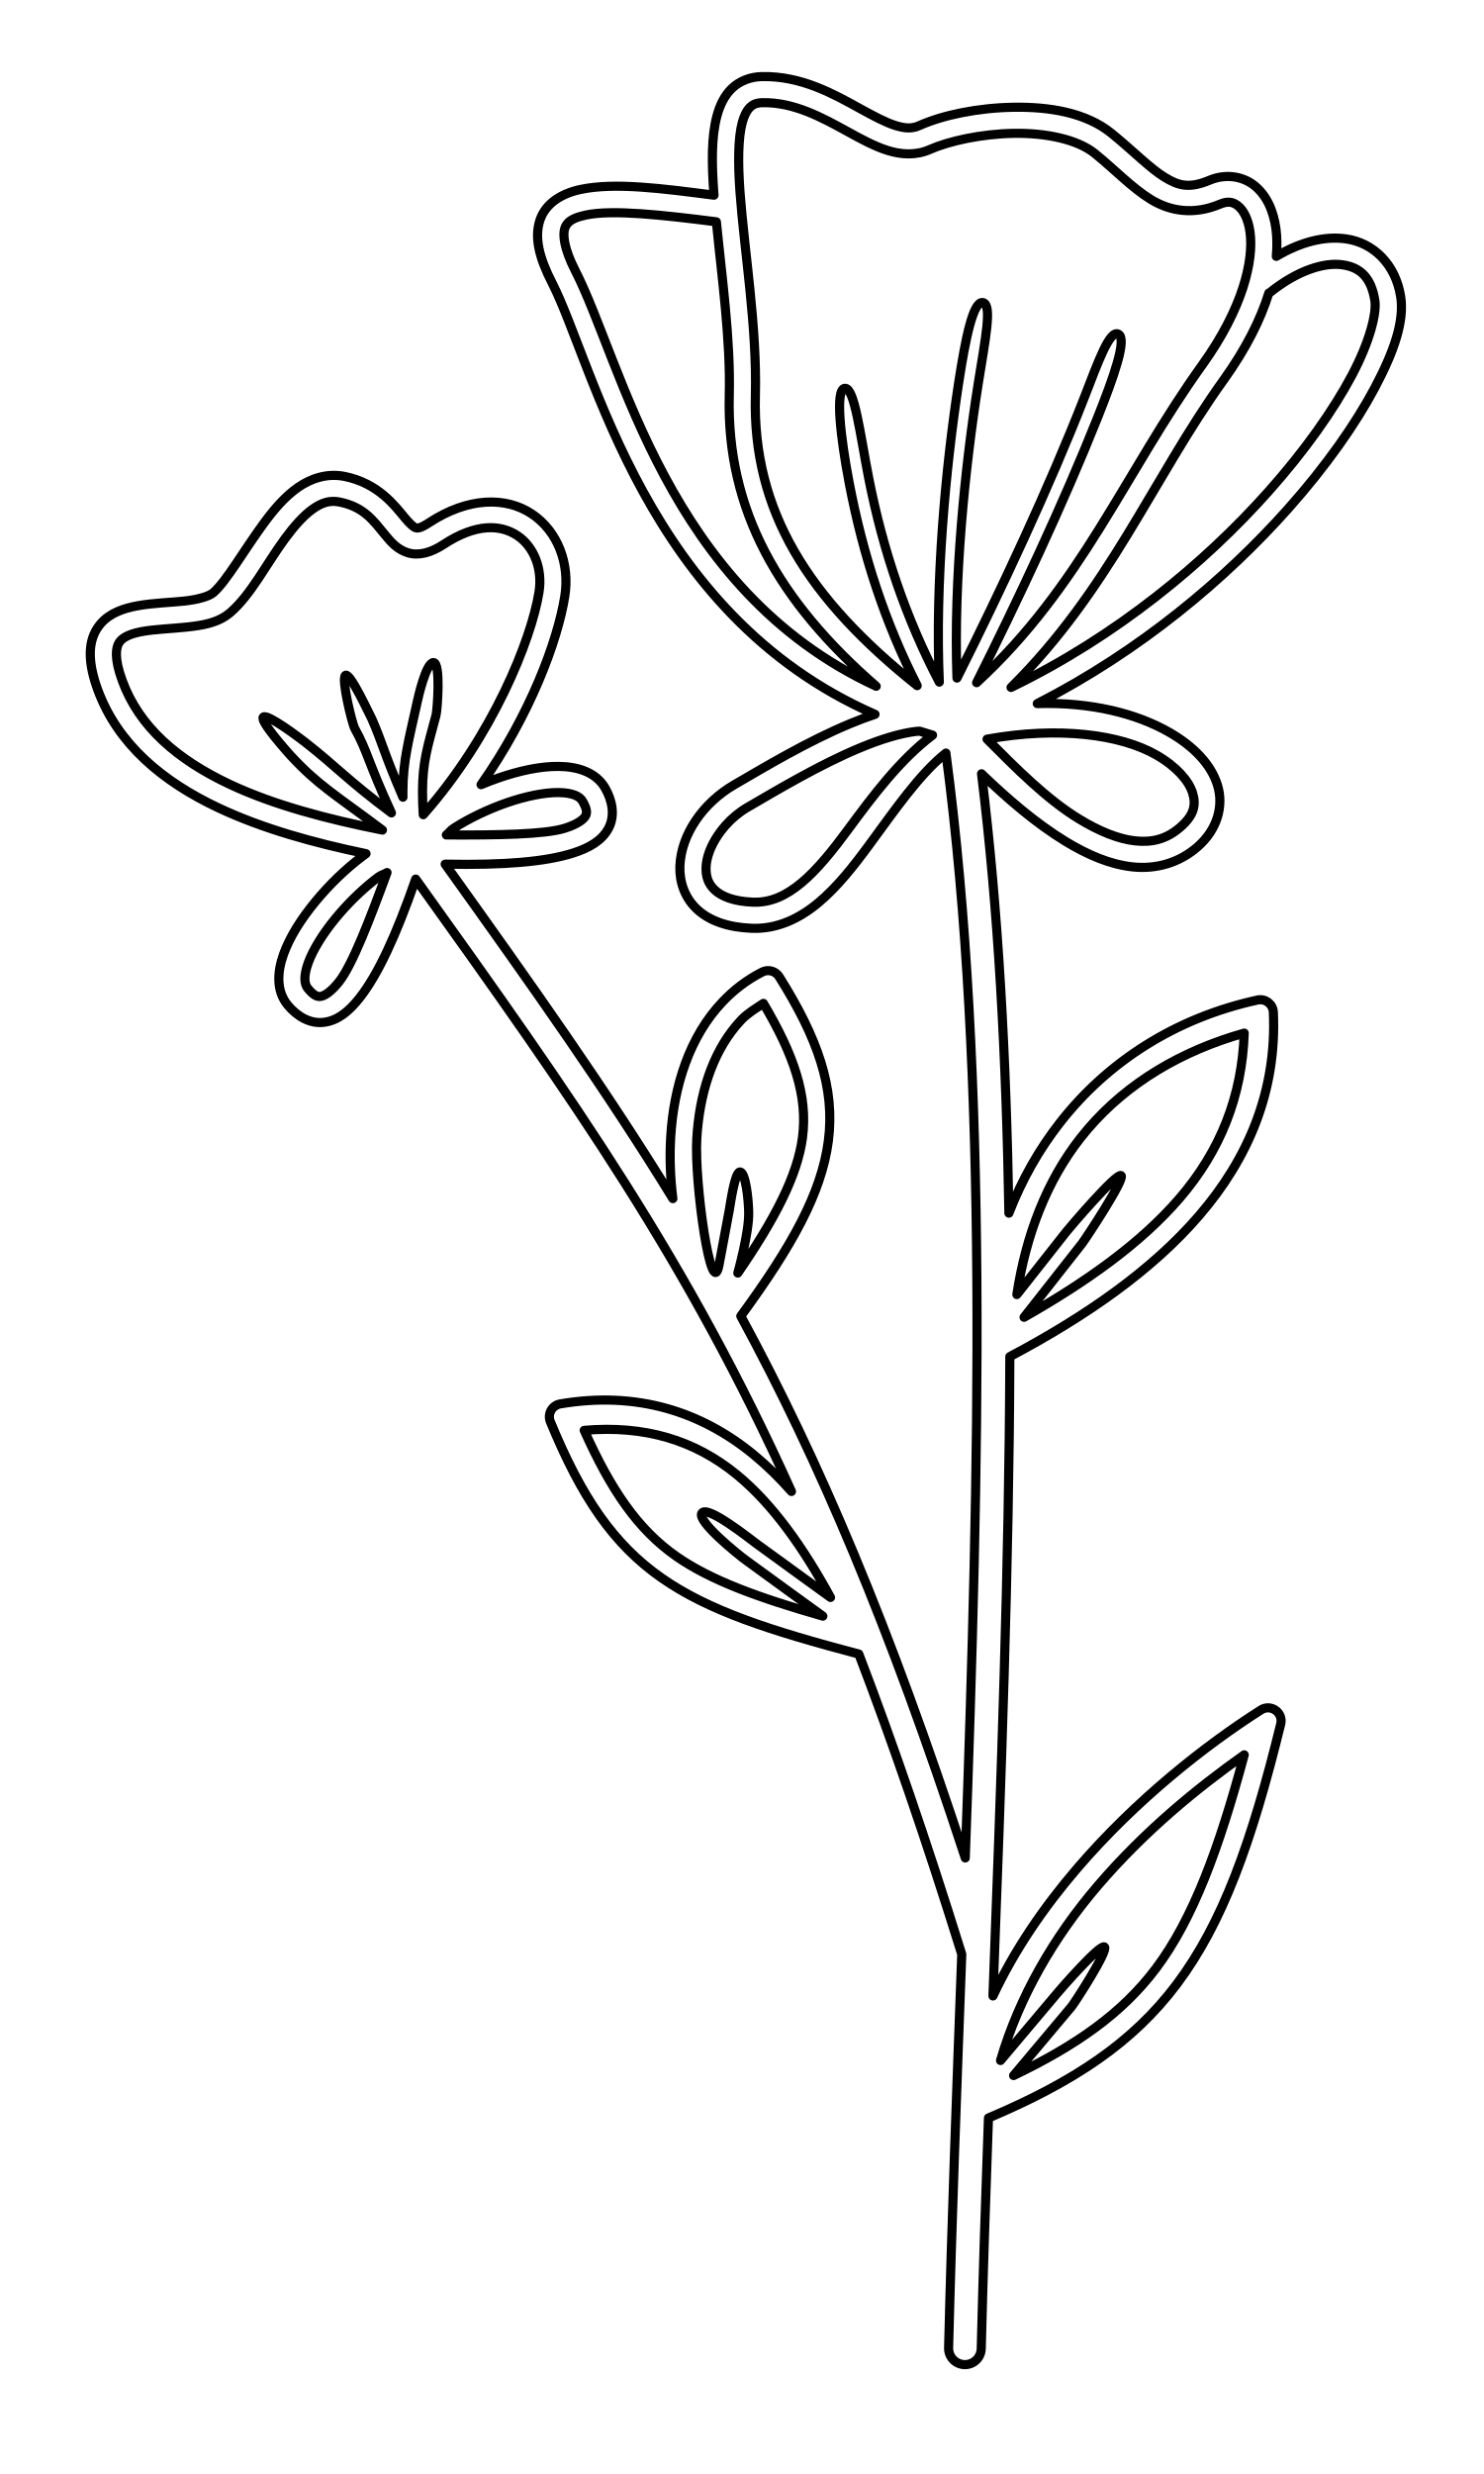
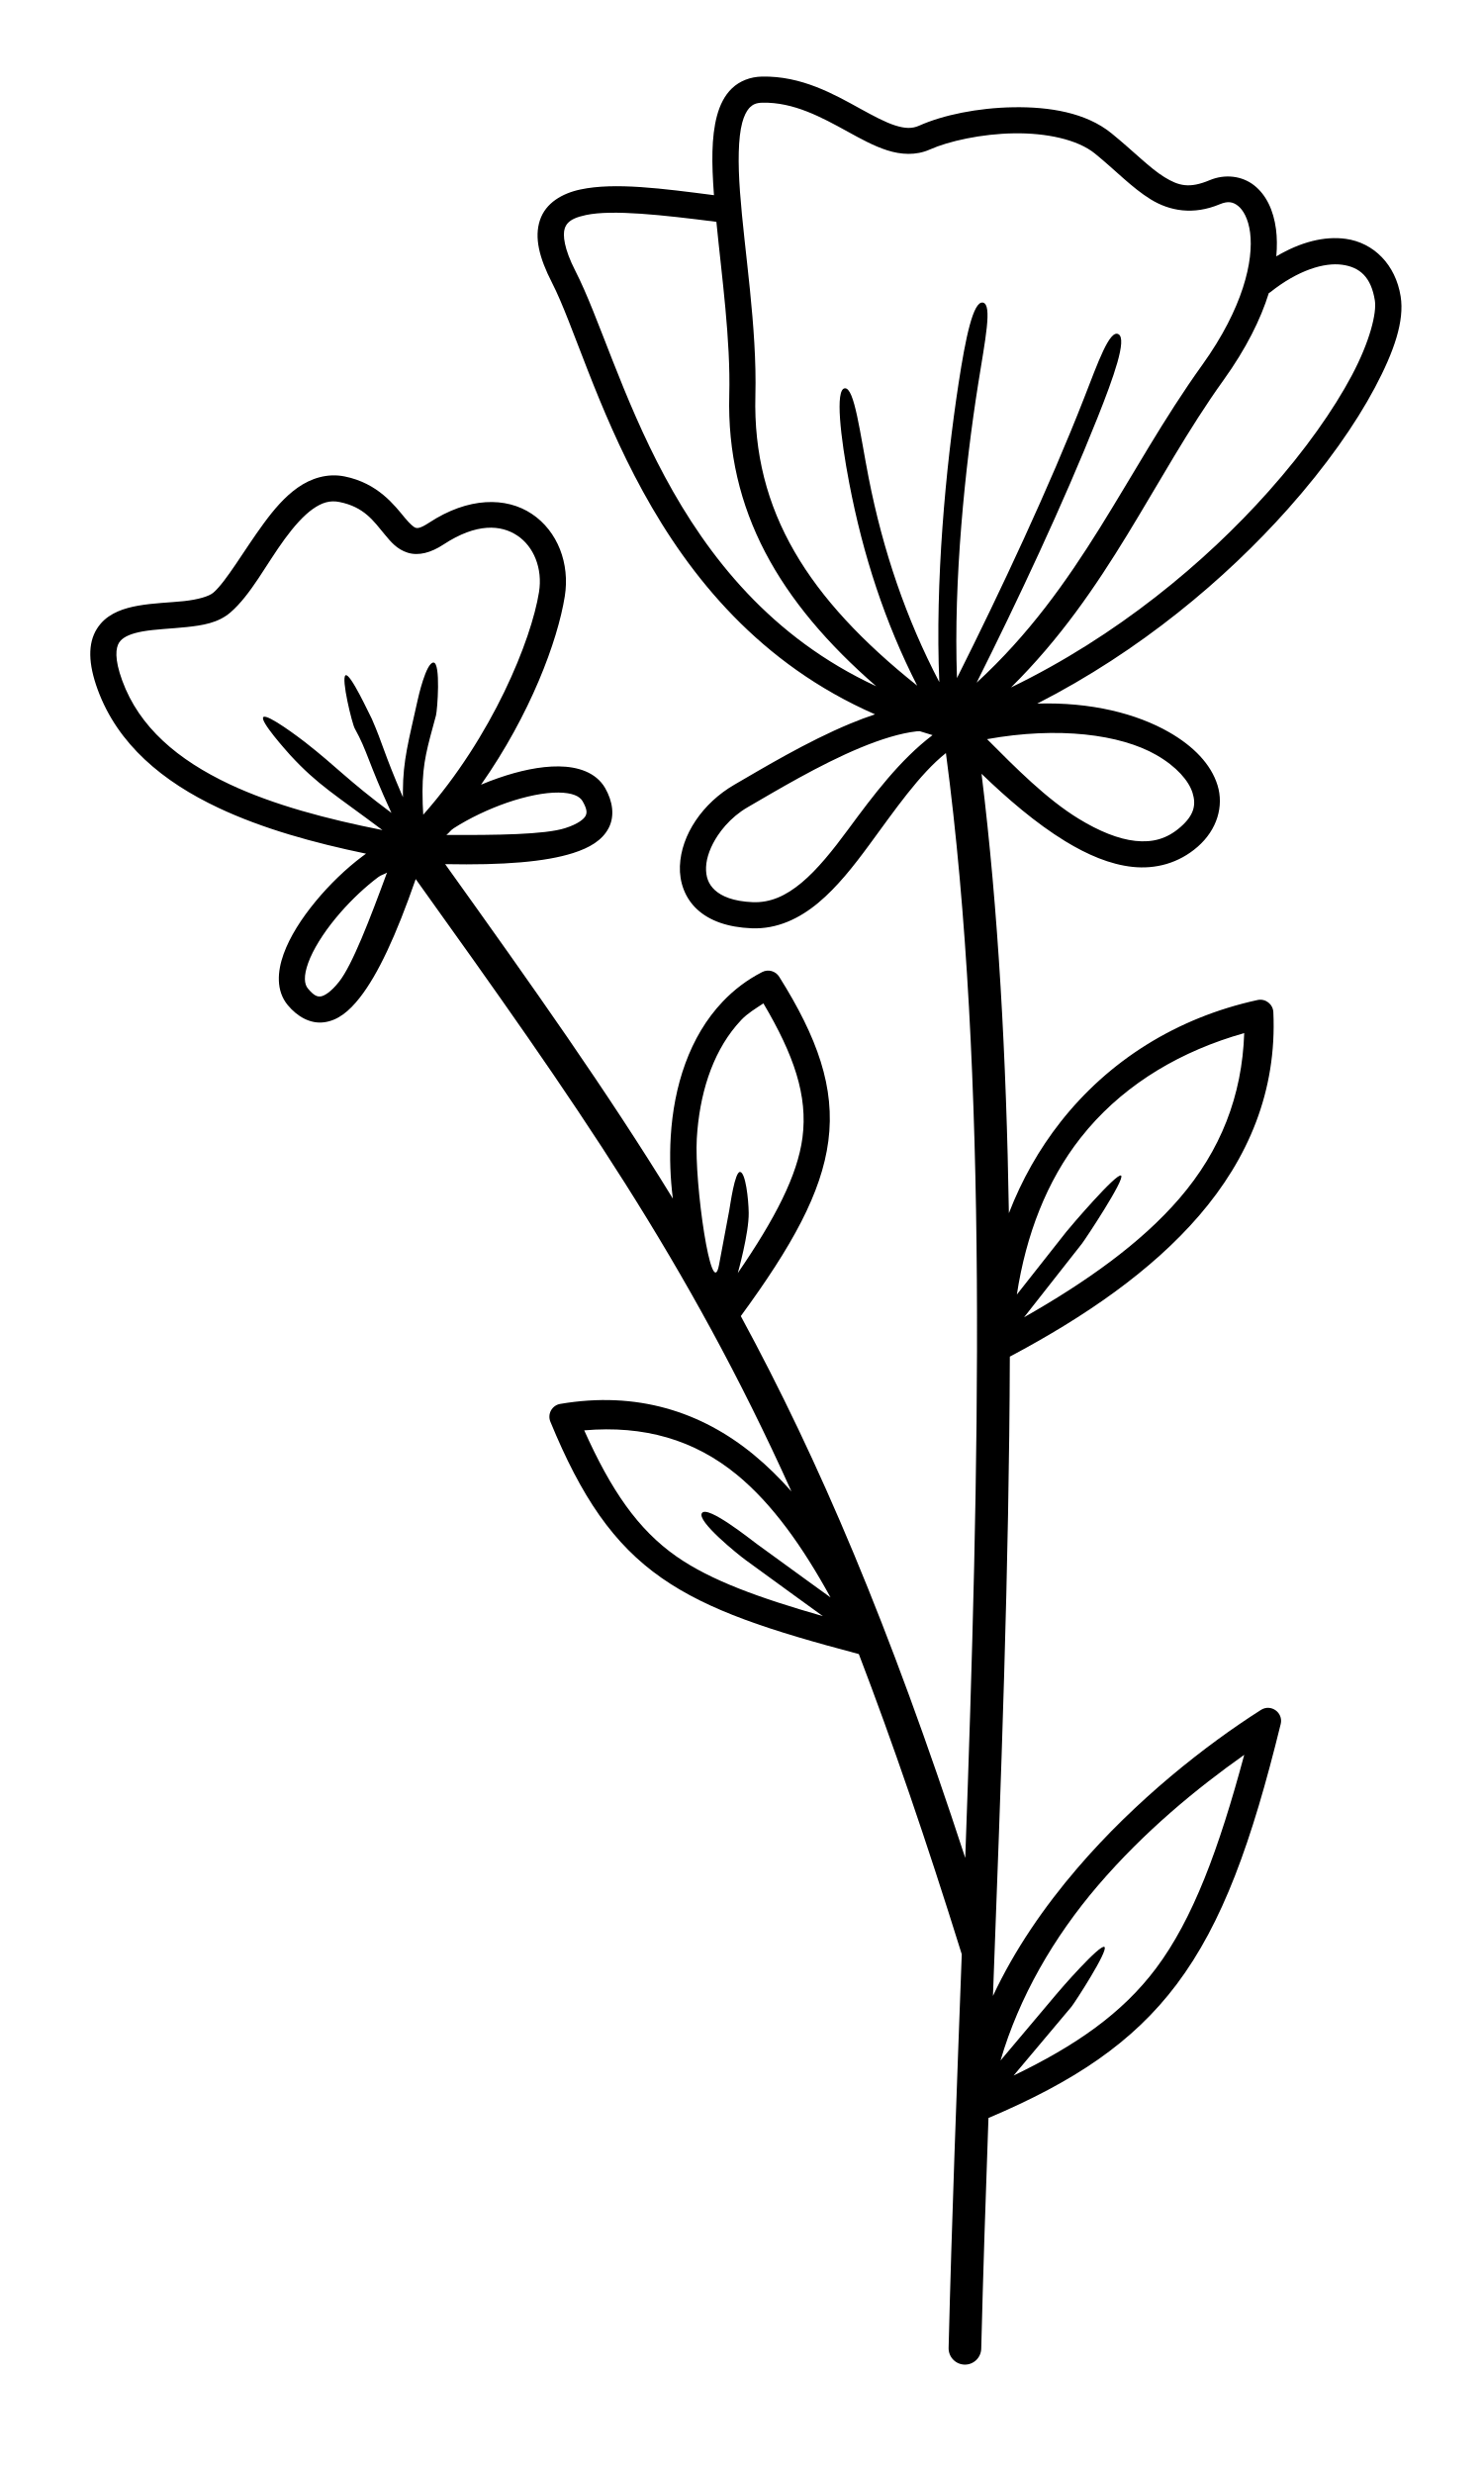
- <svg xmlns="http://www.w3.org/2000/svg" viewBox="240 75 390 650" fill="none" stroke="currentColor" stroke-width="2.4" stroke-linecap="round" stroke-linejoin="round">
+ <svg xmlns="http://www.w3.org/2000/svg" viewBox="240 75 390 650" fill="currentColor" stroke="none">
  <path d="M 266.465 238.852 C 266.109 239.27 265.773 239.711 265.469 240.199 C 263.035 244.09 263.188 249.371 265.664 256.16 C 270.93 270.578 282.828 280.398 297.453 287.27 C 309.035 292.719 322.434 296.43 336.191 299.289 C 335.875 299.52 335.562 299.75 335.25 299.98 C 330.91 303.238 326.586 307.398 322.914 311.859 C 319.238 316.32 316.199 321.039 314.535 325.648 C 312.867 330.27 312.516 335.34 315.633 339.09 C 318.098 342.051 321.5 344.059 325.141 343.59 C 328.785 343.129 331.758 340.691 334.551 337.121 C 339.34 331.012 344.062 320.879 349.25 305.961 C 391.543 365.031 420.668 406.262 448 466.859 C 444.859 463.301 441.551 460.059 438.051 457.18 C 424.273 445.859 407.348 440.43 387.23 443.852 C 386.203 444.02 385.312 444.66 384.805 445.57 C 384.305 446.48 384.242 447.57 384.641 448.531 C 392.766 468.281 401.172 480.719 413.91 489.602 C 426.266 498.211 442.277 503.379 465.703 509.578 C 474.5 532.551 483.383 558.371 492.742 588.41 C 492.75 588.43 492.754 588.43 492.754 588.449 C 491.453 623.48 490.129 658.238 489.297 691.859 C 489.234 694.23 491.109 696.199 493.48 696.262 C 495.852 696.32 497.816 694.441 497.871 692.07 C 498.363 672.23 499.039 651.93 499.77 631.461 C 522.215 621.961 537.699 611.68 549.246 596.32 C 561.293 580.289 568.934 559.09 576.574 527.949 C 577.297 524.961 574.016 522.602 571.406 524.238 C 556.859 533.488 538.527 547.891 523.086 565.879 C 514.398 576.012 506.625 587.27 500.953 599.398 C 503.051 543.41 505.223 486.391 505.387 431.43 C 525.27 420.879 542.664 408.852 555.129 394.379 C 568.039 379.398 575.59 361.66 574.641 340.941 C 574.551 338.82 572.562 337.281 570.48 337.738 C 549.043 342.41 531.258 353.809 518.691 369.801 C 513.086 376.93 508.527 384.969 505.141 393.738 C 504.473 353.16 502.383 314.211 497.953 278.301 C 504.668 284.781 512.207 291.281 519.957 296.02 C 525.746 299.551 531.684 302.129 537.668 302.762 C 543.656 303.391 549.758 301.84 554.773 297.449 C 559.855 292.988 561.676 286.82 559.965 281.289 C 558.25 275.77 553.66 271.059 547.277 267.391 C 538.734 262.488 526.734 259.422 512.598 259.859 C 539.602 246.078 562.094 227.102 578.477 208.711 C 588.488 197.469 596.215 186.449 601.309 176.871 C 606.406 167.281 609.121 159.309 608.094 152.871 C 606.762 144.52 601.012 138.762 593.664 137.75 C 588.051 136.98 581.781 138.578 575.418 142.352 C 575.645 139.789 575.617 137.391 575.336 135.211 C 574.691 130.27 572.777 126.199 569.586 123.691 C 566.391 121.18 561.91 120.66 557.906 122.34 C 552.586 124.57 549.773 123.859 545.984 121.52 C 542.195 119.191 537.906 114.738 532.074 110 C 525.367 104.559 515.723 103.031 506.344 103.18 C 496.965 103.328 487.801 105.23 481.57 108.012 C 479.703 108.852 477.852 108.781 475.258 107.961 C 472.664 107.141 469.559 105.469 466.094 103.57 C 459.164 99.75 450.66 94.898 440.219 95.121 C 437.195 95.18 434.391 96.27 432.383 98.191 L 432.379 98.191 C 430.371 100.109 429.176 102.641 428.422 105.43 C 426.922 111.02 427.027 117.98 427.609 125.941 C 427.617 126.051 427.625 126.172 427.637 126.281 C 414.074 124.531 401.539 122.859 392.543 124.781 C 390.152 125.281 387.867 126.172 385.992 127.488 C 384.117 128.809 382.652 130.57 381.895 132.852 C 380.387 137.398 381.684 142.68 385.07 149.281 C 396.18 170.941 409.465 236.23 469.957 262.68 C 467.801 263.391 465.621 264.211 463.438 265.121 C 451.984 269.871 440.379 276.891 433.004 281.16 C 428.816 283.59 425.324 286.871 422.828 290.59 C 420.332 294.301 418.836 298.43 418.68 302.559 C 418.527 306.68 419.945 310.91 423.215 313.922 C 426.48 316.941 431.309 318.641 437.539 318.891 C 444.242 319.16 450.094 316.32 455.055 312.191 C 460.016 308.051 464.301 302.602 468.457 296.949 C 475.121 287.898 481.594 278.422 488.59 272.852 C 499.82 357.449 497.352 460.781 493.672 563.141 C 473.672 501.988 455.301 458.789 434.684 420.781 C 448.16 402.371 455.898 388.449 457.691 374.781 C 459.527 360.77 454.828 347.621 444.773 331.621 C 443.824 330.109 441.883 329.578 440.297 330.391 C 436.297 332.441 432.871 335.07 429.949 338.141 C 421.184 347.32 417.051 360.422 416.266 373.699 C 415.945 379.109 416.152 384.57 416.828 389.91 C 399.547 361.75 380.156 334.41 356.992 302.039 C 372.406 302.34 383.312 301.441 390.598 299.129 C 394.918 297.75 398.242 295.82 399.949 292.57 C 401.652 289.32 400.965 285.43 399.051 282.078 C 396.625 277.852 391.75 276.41 386.84 276.359 C 381.934 276.309 376.449 277.52 370.988 279.41 C 369.457 279.941 367.926 280.52 366.422 281.16 C 379.348 262.75 386.535 243.469 388.426 231.68 C 389.812 223.059 386.547 214.551 379.785 210.031 C 373.02 205.5 363.062 205.559 352.719 212.359 C 350.359 213.91 349.633 213.789 349.199 213.66 C 348.762 213.52 347.797 212.738 346.434 211.102 C 343.707 207.809 339.359 201.941 330.543 200.172 C 325.988 199.262 321.68 200.691 318.23 203.121 C 314.777 205.559 311.938 208.93 309.316 212.5 C 304.074 219.641 299.445 227.801 296.066 230.711 C 294.926 231.691 292.035 232.531 288.352 232.93 C 284.664 233.32 280.348 233.41 276.262 234.141 C 272.684 234.781 268.965 235.961 266.461 238.852 Z M 271.664 243.352 C 272.664 242.238 274.562 241.422 277.465 240.898 C 280.785 240.309 284.996 240.18 289.082 239.75 C 293.168 239.309 297.309 238.699 300.543 235.922 C 305.926 231.281 310.027 223.141 314.855 216.57 C 317.266 213.281 319.773 210.449 322.195 208.738 C 324.617 207.031 326.699 206.391 329.203 206.891 C 335.723 208.199 338.145 211.859 341.156 215.48 C 342.66 217.301 344.309 219.328 347.164 220.219 C 350.02 221.102 353.262 220.211 356.5 218.09 C 365.266 212.32 371.707 212.871 375.977 215.73 C 380.246 218.578 382.656 224.32 381.648 230.59 C 379.637 243.129 369.449 268.461 351.23 289.051 C 351.117 287.32 351.031 285.262 351.035 282.91 C 351.066 275.172 352.344 271.281 354.574 262.98 C 354.945 261.609 355.875 249.07 353.918 249.07 C 351.957 249.078 349.891 258.32 349.746 258.988 C 347.398 269.648 345.91 274.73 345.883 282.898 C 345.883 283.43 345.883 283.941 345.891 284.449 C 340.707 272.398 340.695 270.691 337.727 263.891 C 337.039 262.641 332.059 251.73 330.816 252.422 C 329.574 253.109 332.535 265.141 333.227 266.391 C 336.609 272.469 336.672 275.141 342.871 288.578 C 331.125 279.809 328.59 276.559 320.133 269.961 C 319.008 269.09 310.277 262.441 309.211 263.391 C 308.141 264.34 315.32 272.32 316.27 273.391 C 323.574 281.309 328.129 283.789 340.508 293.09 C 326 290.211 311.965 286.512 300.379 281.07 C 286.727 274.641 276.59 266.059 272.121 253.809 C 270 248 270.445 245.199 271.293 243.84 C 271.398 243.672 271.523 243.512 271.668 243.352 Z M 389.23 133.609 C 390.07 132.691 391.504 132.02 393.969 131.5 C 400.961 130.012 414.109 131.48 428.266 133.281 C 429.688 147.711 432.027 164.262 431.652 178.781 C 430.863 209.109 444.746 233.109 470.27 255.301 C 415.125 229.75 403.555 170.23 391.191 146.141 C 388.199 140.301 387.863 136.691 388.418 135.012 C 388.594 134.48 388.852 134.02 389.23 133.609 Z M 436.84 103.461 C 436.934 103.359 437.031 103.25 437.129 103.16 C 437.91 102.422 438.734 102.02 440.375 101.98 C 448.578 101.82 455.828 105.762 462.785 109.59 C 466.262 111.5 469.641 113.371 473.184 114.5 C 476.727 115.621 480.668 115.93 484.387 114.27 C 489.324 112.07 497.988 110.16 506.461 110.031 C 514.934 109.898 523.176 111.629 527.746 115.34 C 533.184 119.75 537.406 124.289 542.395 127.371 C 547.383 130.441 553.602 131.578 560.566 128.66 C 562.703 127.77 564.008 128.031 565.348 129.078 C 566.684 130.129 568.051 132.422 568.527 136.09 C 569.484 143.441 566.715 155.879 555.969 170.859 C 535.711 199.07 524.18 229.078 496.66 254.359 C 507.465 232.789 519.473 207.238 528.422 184.77 C 532.684 174.07 536.25 164.07 533.93 162.801 C 531.605 161.531 528.57 170.191 524.926 179.52 C 515.82 202.84 502.926 230.359 491.496 253.148 C 490.562 227.461 493.609 197.699 497.059 175.93 C 498.898 164.309 500.852 154.969 498.305 154.5 C 495.758 154.039 493.746 163.781 491.914 175.75 C 488.508 197.988 485.723 227.922 486.855 254.211 C 478.152 237.559 472.07 219.809 468.285 200.531 C 466.008 188.898 464.562 176.719 462 177.02 C 459.441 177.32 460.879 189.891 463.18 201.922 C 466.812 220.93 472.602 238.59 481.039 255.141 C 452.484 232.371 437.727 209.34 438.516 178.949 C 438.984 160.891 435.594 140.809 434.473 125.441 C 433.91 117.762 433.984 111.23 435.062 107.211 C 435.539 105.449 436.168 104.238 436.84 103.461 Z M 329.492 314.73 C 332.535 311.25 336.02 307.988 339.371 305.469 C 340.289 304.781 340.82 304.82 341.711 304.25 C 337.156 316.641 332.598 328.48 329.152 332.879 C 326.926 335.719 325.156 336.68 324.281 336.789 C 323.406 336.898 322.527 336.648 320.914 334.711 C 319.957 333.559 319.75 331.441 321 327.98 C 322.25 324.512 324.895 320.262 328.219 316.23 C 328.633 315.719 329.059 315.219 329.492 314.73 Z M 357.305 294.371 C 358.145 293.73 358.297 293.211 359.266 292.59 C 363.301 290 368.293 287.609 373.234 285.898 C 378.172 284.191 383.09 283.191 386.773 283.23 C 390.457 283.27 392.359 284.199 393.102 285.5 C 394.355 287.68 394.281 288.602 393.871 289.379 C 393.465 290.16 391.961 291.488 388.52 292.578 C 383.191 294.281 370.504 294.43 357.305 294.371 Z M 430.648 291.891 C 432.273 290.059 434.234 288.391 436.461 287.102 C 443.945 282.762 455.332 275.922 466.082 271.461 C 471.457 269.23 476.668 267.609 480.941 267.141 C 481.219 267.109 481.469 267.109 481.703 267.109 C 482.812 267.461 483.938 267.809 485.074 268.141 C 476.504 274.641 469.496 283.961 462.926 292.879 C 458.863 298.398 454.816 303.449 450.668 306.91 C 446.516 310.371 442.469 312.211 437.812 312.031 C 432.684 311.82 429.613 310.461 427.879 308.871 C 426.145 307.27 425.461 305.328 425.555 302.809 C 425.652 300.289 426.758 297.309 428.648 294.48 C 429.242 293.59 429.914 292.73 430.648 291.891 Z M 573.449 152 C 573.57 151.941 573.688 151.871 573.801 151.801 C 581.137 145.949 588.039 143.91 592.727 144.559 C 597.41 145.199 600.344 147.84 601.316 153.941 C 601.836 157.211 600.023 164.68 595.258 173.648 C 590.492 182.621 583.043 193.262 573.348 204.141 C 556.723 222.809 533.473 242.172 505.703 255.609 C 531.488 230.109 542.918 200.82 561.551 174.859 C 567.496 166.578 571.312 158.879 573.449 152 Z M 433.496 344.441 C 433.926 343.93 434.371 343.441 434.828 342.949 C 436.477 341.219 438.594 339.969 440.625 338.621 C 448.641 352.18 452.336 362.871 450.891 373.891 C 449.586 383.84 443.66 395.25 433.898 409.469 C 433.898 409.469 436.836 399.02 436.762 393.66 C 436.711 390 435.934 383.078 434.512 382.91 C 433.102 382.738 431.906 391.629 431.645 393.031 L 428.965 407.309 C 427.027 417.629 422.43 385.809 423.121 374.109 C 423.797 362.711 427.039 352.102 433.496 344.441 Z M 499.406 269.199 C 518.16 265.82 534.453 267.941 543.879 273.352 C 549.238 276.422 552.434 280.172 553.41 283.32 C 554.387 286.469 553.812 289.16 550.25 292.281 C 546.625 295.461 542.855 296.398 538.383 295.93 C 533.91 295.461 528.797 293.359 523.543 290.148 C 515.055 284.98 506.918 276.73 499.406 269.199 Z M 393.531 450.801 C 409.27 449.441 422.469 453.27 433.691 462.488 C 443.027 470.16 451.023 481.488 458.266 494.699 C 456.223 493.23 454.07 491.672 451.895 490.09 C 447.254 486.73 442.566 483.328 438.953 480.691 C 437.148 479.371 426 470.441 424.48 472.52 C 422.957 474.602 434.117 483.531 435.926 484.852 C 439.547 487.488 444.23 490.91 448.875 494.27 C 451.426 496.121 453.906 497.922 456.246 499.609 C 439.531 494.82 426.848 490.25 417.828 483.969 C 407.574 476.82 400.555 466.441 393.531 450.801 Z M 525.98 371.52 C 536.367 359.441 550.539 351.07 566.984 346.43 C 566.438 362.91 560.781 377.309 549.934 389.891 C 539.809 401.641 525.441 411.82 509.125 421.09 L 524.332 401.75 C 525.211 400.629 535.75 384.73 534.629 383.871 C 533.504 382.988 521.129 397.488 520.246 398.609 L 507.23 415.121 C 509.641 399.43 515.082 385.289 523.953 373.988 C 524.613 373.148 525.289 372.328 525.98 371.52 Z M 528.566 570.359 C 540.793 556.109 554.555 544.84 566.988 536.051 C 560.344 560.77 553.508 579.23 543.77 592.191 C 534.879 604.02 522.695 612.461 506.379 620.309 L 521.609 602.199 C 522.5 601.09 531.367 587.422 530.258 586.531 C 529.148 585.641 518.488 597.859 517.598 598.969 L 502.941 616.359 C 507.809 599.73 516.898 583.969 528.566 570.359 Z M 528.566 570.359 " />
</svg>
